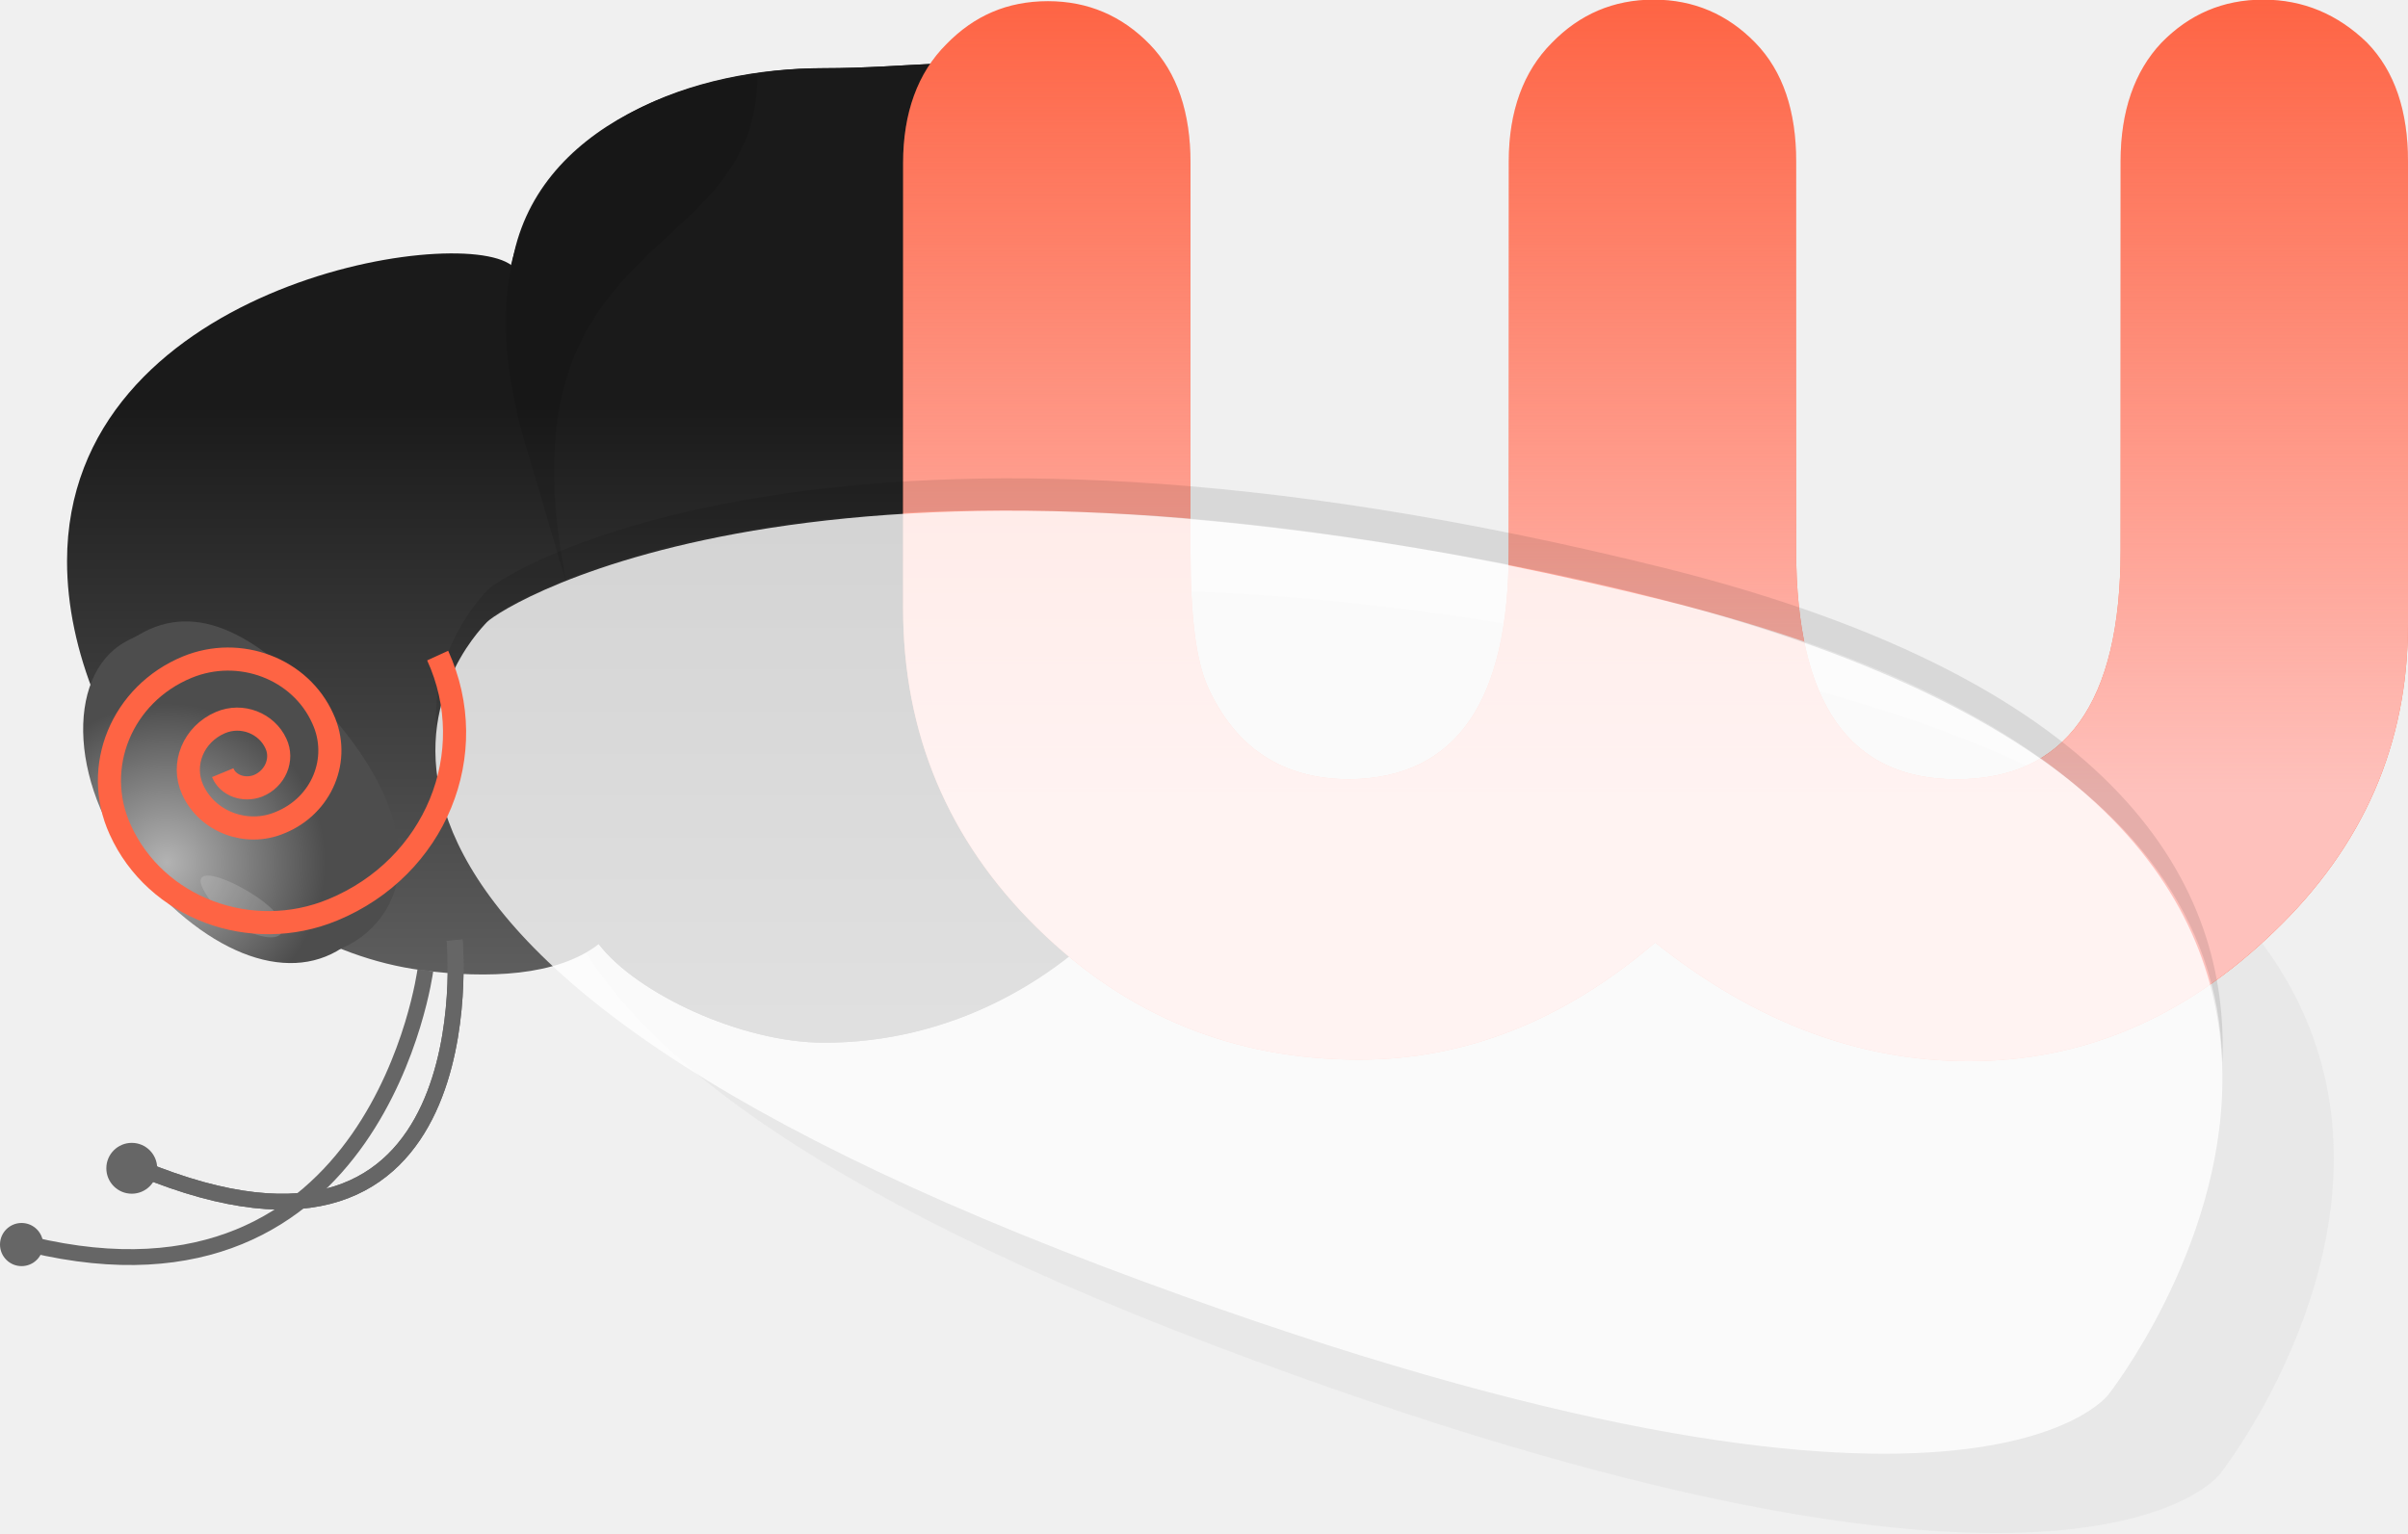
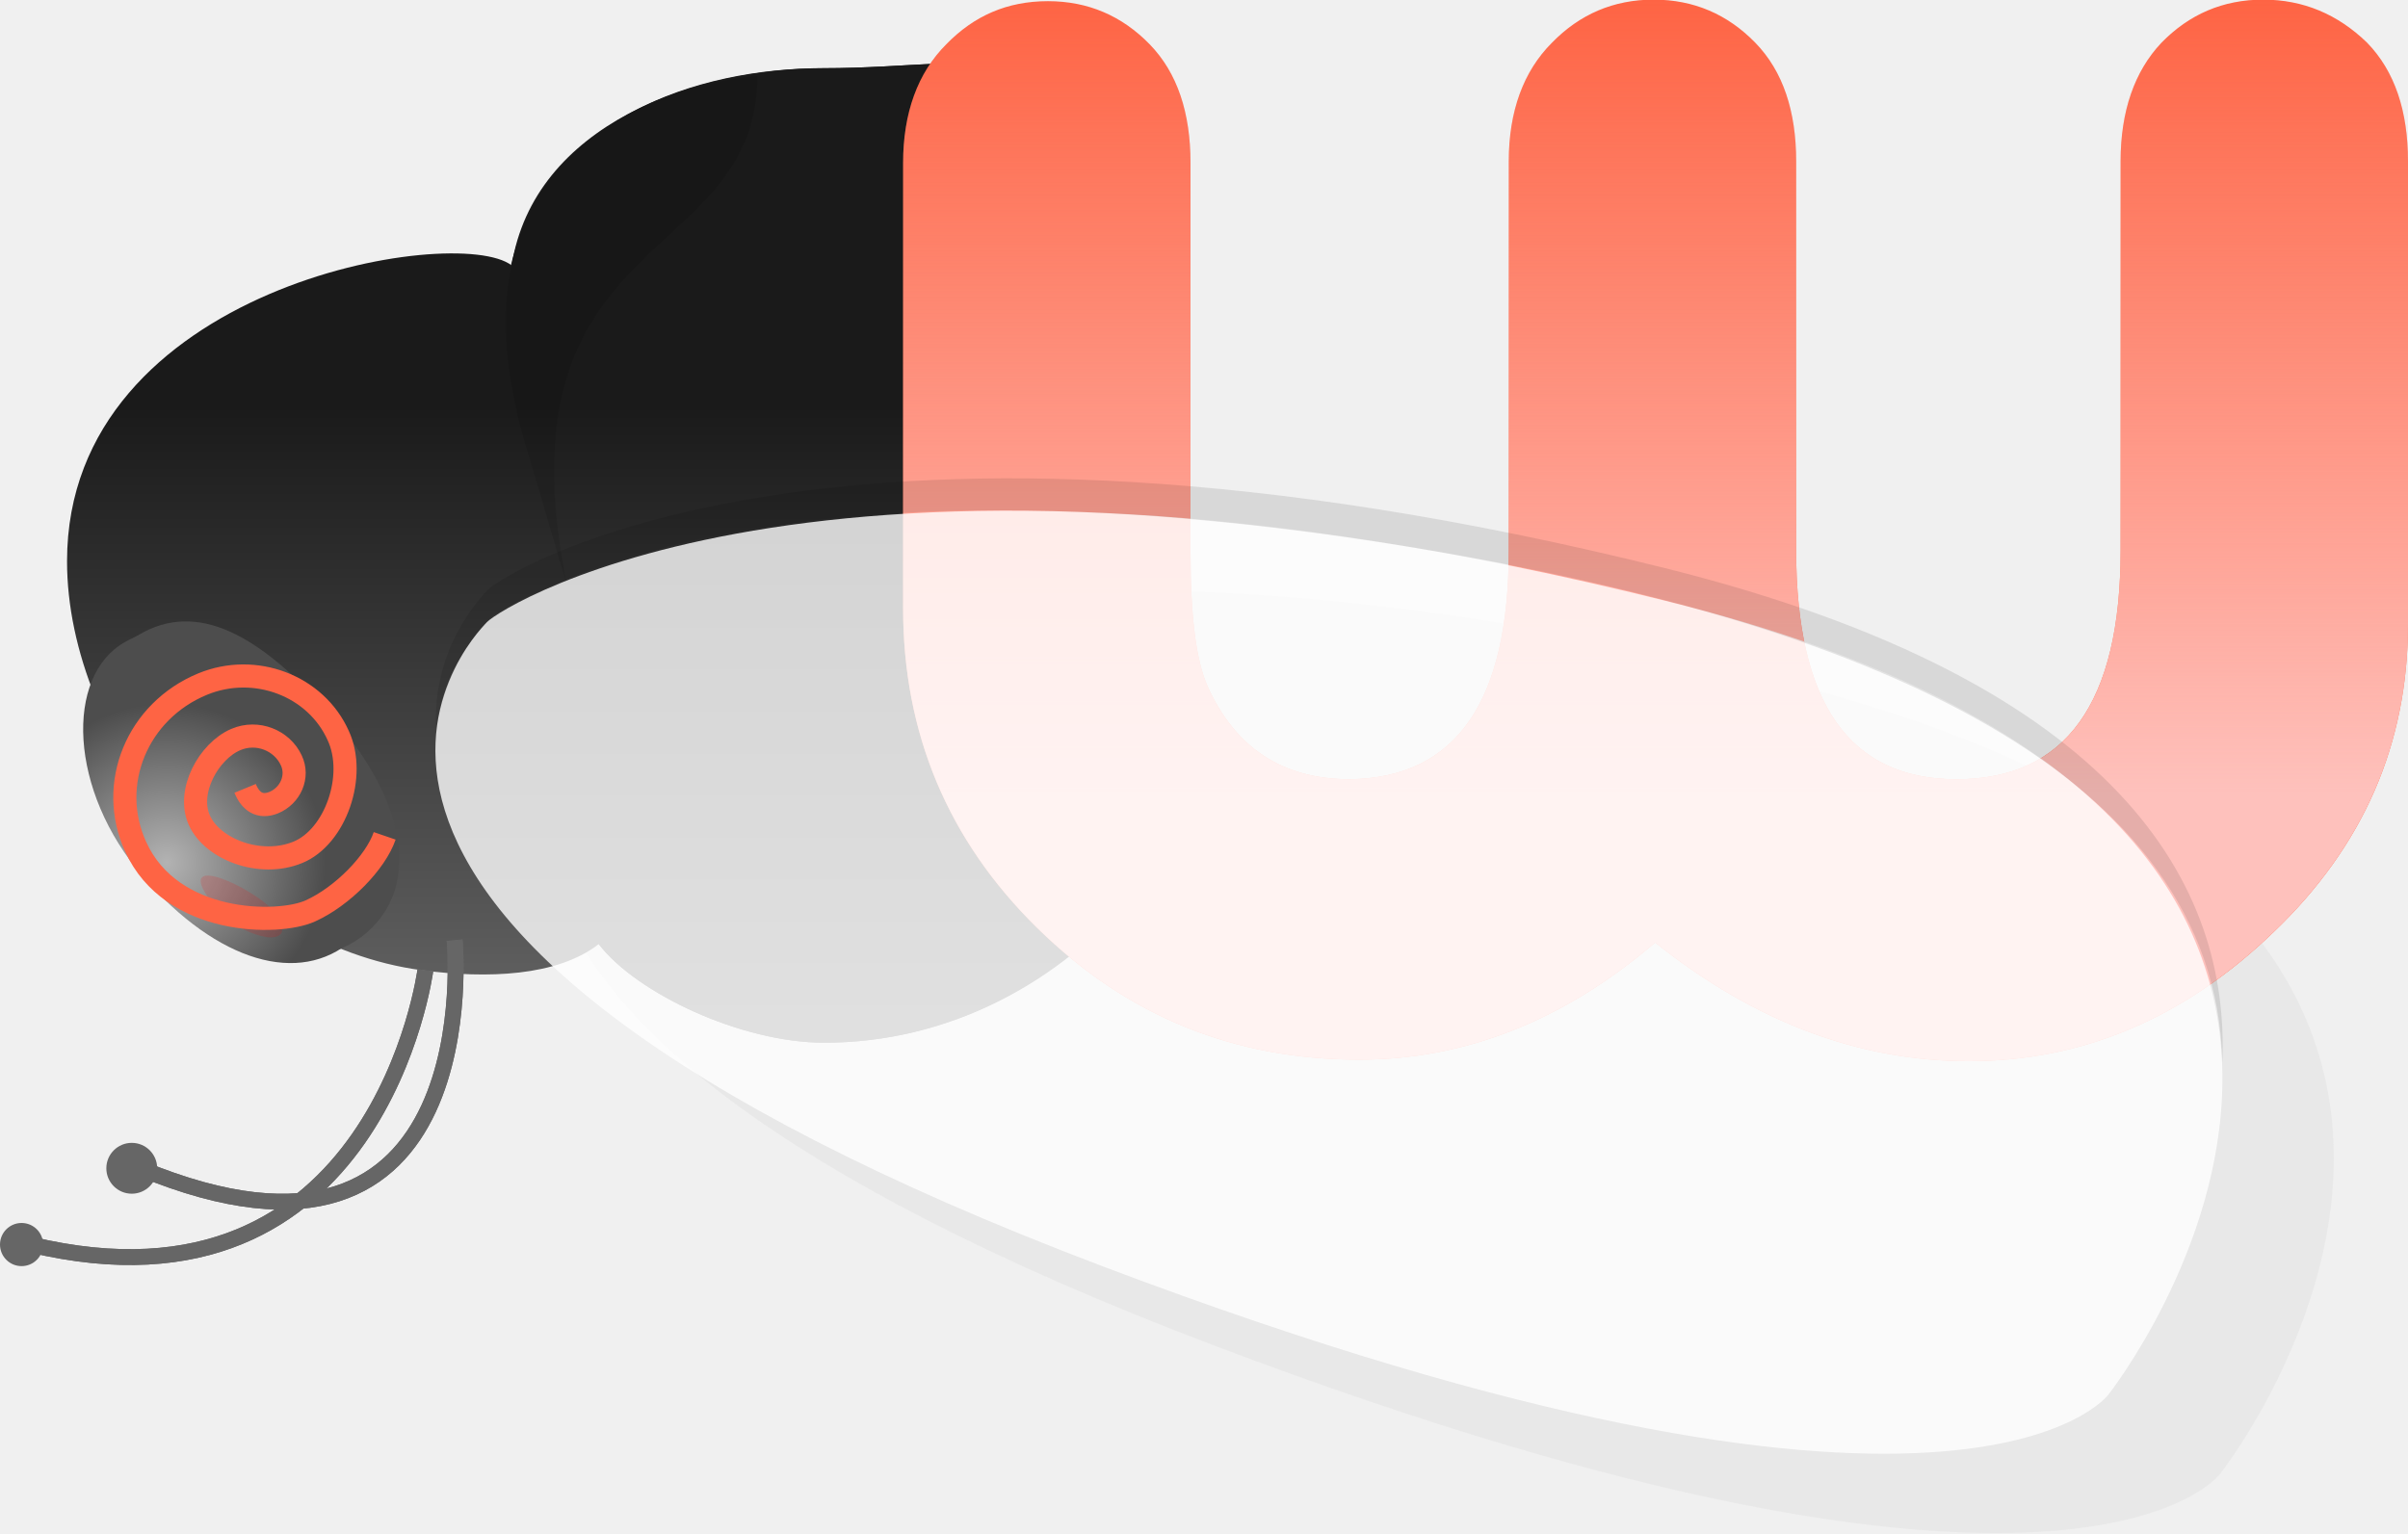
<svg xmlns="http://www.w3.org/2000/svg" version="1.1" id="Capa_1" x="0px" y="0px" viewBox="0 0 312.5 199.1" style="enable-background:new 0 0 312.5 199.1;" xml:space="preserve">
-   <style type="text/css">
- 	.st0{opacity:0.75;fill-rule:evenodd;clip-rule:evenodd;fill:#E6E6E6;enable-background:new    ;}
- 	.st1{fill:url(#SVGID_1_);}
- 	.st2{fill:url(#SVGID_2_);}
- 	.st3{opacity:0.1;fill-rule:evenodd;clip-rule:evenodd;enable-background:new    ;}
- 	.st4{fill-rule:evenodd;clip-rule:evenodd;fill:#FE6444;}
- 	.st5{fill-rule:evenodd;clip-rule:evenodd;fill:url(#SVGID_3_);}
- 	.st6{opacity:0.8;fill-rule:evenodd;clip-rule:evenodd;fill:#FFFFFF;enable-background:new    ;}
- 	.st7{fill-rule:evenodd;clip-rule:evenodd;fill:#4D4D4D;}
- 	.st8{fill-rule:evenodd;clip-rule:evenodd;fill:url(#SVGID_4_);}
- 	.st9{fill:none;stroke:#666666;stroke-miterlimit:3.864;}
- 	.st10{fill:none;stroke:#666666;stroke-width:2.058;stroke-miterlimit:3.864;}
- 	.st11{fill-rule:evenodd;clip-rule:evenodd;fill:#666666;}
- 	.st12{opacity:0.15;fill-rule:evenodd;clip-rule:evenodd;fill:#FFFFFF;enable-background:new    ;}
- 	.st13{fill:none;stroke:#FE6444;stroke-width:3;stroke-miterlimit:10;}
+   <defs id="defs20" />
+   <style type="text/css" id="style1">
+   .backwing{opacity:0.75;fill-rule:evenodd;clip-rule:evenodd;fill:#E6E6E6;enable-background:new;}
+   .head{fill:url(#SVGID_1_);}
+   .torax{fill:url(#SVGID_2_);}
+   .wingshadow{opacity:0.1;fill-rule:evenodd;clip-rule:evenodd;enable-background:new;}
+   .toraxshadow{opacity:0.1;fill-rule:evenodd;clip-rule:evenodd;enable-background:new;}
+   .mabdoment{fill-rule:evenodd;clip-rule:evenodd;fill:#FE6444;}
+   .mgradient{fill-rule:evenodd;clip-rule:evenodd;fill:url(#SVGID_3_);}
+   .wing{opacity:0.8;fill-rule:evenodd;clip-rule:evenodd;fill:#FFFFFF;enable-background:new;}
+   .eyeshadow{fill-rule:evenodd;clip-rule:evenodd;fill:#4D4D4D;}
+   .eye{fill-rule:evenodd;clip-rule:evenodd;fill:url(#SVGID_4_);}
+   .antenna{fill:none;stroke:#666666;stroke-width:2.058;stroke-miterlimit:3.864;}
+   .antennatip{fill-rule:evenodd;clip-rule:evenodd;fill:#666666;}
+   .eyehilight{opacity:0.15;fill-rule:evenodd;clip-rule:evenodd;fill:#FF0000;enable-background:new;}
+   .eyespiral{fill:none;stroke:#FE6444;stroke-width:3;stroke-miterlimit:10;}
+   .spin { transform-origin: 50% 50%; transform-box: fill-box; animation: spin 1.2s linear infinite; }
+   @keyframes spin { 0% { transform: rotate(0deg); } 100% { transform: rotate(360deg); } }
+   .backwing, .wing, .wingshadow { transform-origin: 0% 0%; transform-box: fill-box; animation: vibrate 5.5s linear infinite; }
+   @keyframes vibrate {
+     0% { transform: rotate(0deg); }
+     3% { transform: rotate(3deg); }
+     5% { transform: rotate(-5deg); }
+     7% { transform: rotate(3deg); }
+     9% { transform: rotate(-5deg); }
+     11% { transform: rotate(3deg); }
+     12% { transform: rotate(0deg); }
+     100% { transform: rotate(0deg); }
+  } }
</style>
-   <g transform="translate(-372.9 -149.8479)">
-     <path class="st0" d="M661,341.2c0,0-18.9,25.5-130.3-16.6c-118.1-44.7-82.1-81.6-80.1-83.7s45.3-29.6,152.8-2.8   C719.6,267,661,341.2,661,341.2z" />
+   <g transform="translate(-372.9 -149.8479)" id="g20">
+     <path class="backwing" d="M661,341.2c0,0-18.9,25.5-130.3-16.6c-118.1-44.7-82.1-81.6-80.1-83.7s45.3-29.6,152.8-2.8   C719.6,267,661,341.2,661,341.2z" id="path1" />
    <linearGradient id="SVGID_1_" gradientUnits="userSpaceOnUse" x1="1053.835" y1="340.759" x2="1053.835" y2="213.548" gradientTransform="matrix(-1 0 0 -1 1506.1 498.7479)">
-       <stop offset="0" style="stop-color:#1A1A1A" />
-       <stop offset="0.35" style="stop-color:#1A1A1A" />
-       <stop offset="1" style="stop-color:#666666" />
+       <stop offset="0" style="stop-color:#1A1A1A" id="stop1" />
+       <stop offset="0.35" style="stop-color:#1A1A1A" id="stop2" />
+       <stop offset="1" style="stop-color:#666666" id="stop3" />
    </linearGradient>
-     <path class="st1" d="M450.6,272.4c-5.4,4.2-14.5,4.5-22.9,3.4c-25.2-3.3-46.1-29.9-46.1-53.1c0-35.7,50.6-43.9,57.7-38.4   c2.9-18.3,23.9-25.6,40.5-25.6c10.9,0,19.7-1.6,26.9,0c1.3,90.6,23.3,95.3,13.9,106.6c-10.2,12.3-24.7,19.9-40.7,19.9   C469.1,285.2,455.5,278.8,450.6,272.4L450.6,272.4z" />
+     <path class="head" d="M450.6,272.4c-5.4,4.2-14.5,4.5-22.9,3.4c-25.2-3.3-46.1-29.9-46.1-53.1c0-35.7,50.6-43.9,57.7-38.4   c2.9-18.3,23.9-25.6,40.5-25.6c10.9,0,19.7-1.6,26.9,0c1.3,90.6,23.3,95.3,13.9,106.6c-10.2,12.3-24.7,19.9-40.7,19.9   C469.1,285.2,455.5,278.8,450.6,272.4L450.6,272.4z" id="path3" />
    <linearGradient id="SVGID_2_" gradientUnits="userSpaceOnUse" x1="1025.418" y1="340.759" x2="1025.418" y2="213.548" gradientTransform="matrix(-1 0 0 -1 1506.1 498.7479)">
-       <stop offset="0" style="stop-color:#1A1A1A" />
-       <stop offset="0.35" style="stop-color:#1A1A1A" />
-       <stop offset="1" style="stop-color:#666666" />
+       <stop offset="0" style="stop-color:#1A1A1A" id="stop4" />
+       <stop offset="0.35" style="stop-color:#1A1A1A" id="stop5" />
+       <stop offset="1" style="stop-color:#666666" id="stop6" />
    </linearGradient>
-     <path class="st2" d="M450.6,272.4c4.9,6.4,18.5,12.8,29.2,12.8c16.1,0,30.5-7.7,40.7-19.9c9.4-11.3-12.6-16-13.9-106.6   c-7.1-1.6-15.9,0-26.9,0c-16.5,0-36,6.6-40.5,25.6c-3.5,14.9,7.9,38.6,9,51.4C450.4,258.2,449.3,257,450.6,272.4z" />
-     <g>
-       <path class="st3" d="M471.2,159.7c0,0-44.9,2.6-29.4,50.2l4.7,16C436.9,179.1,471.2,184.8,471.2,159.7L471.2,159.7z" />
-       <path class="st4" d="M568.7,221.3v-50.5c0-6.5,1.9-11.7,5.6-15.4c3.6-3.7,8-5.6,13.2-5.6s9.6,1.9,13.2,5.6s5.3,8.9,5.3,15.4v50.5    c0,19.8,6.9,29.7,20.8,29.7c14.2,0,21.3-9.9,21.3-29.7v-50.5c0-6.5,1.8-11.7,5.3-15.4c3.6-3.7,8-5.6,13.2-5.6s9.7,1.9,13.5,5.6    c3.6,3.7,5.3,8.9,5.3,15.4v60.1c0,15.5-5.8,28.8-17.4,39.9c-11.6,11.2-24.8,16.8-39.6,16.8c-14.2,0-27.8-5.1-40.7-15.4    c-11.8,10.1-24.6,15.2-38.4,15.2c-16.3,0-30.2-5.7-41.8-17.1s-17.4-25.3-17.4-41.5V171c0-6.5,1.9-11.7,5.6-15.4    c3.6-3.7,7.9-5.6,13.2-5.6c5.2,0,9.6,1.9,13.2,5.6s5.3,8.9,5.3,15.4v50.5c0,8.2,0.7,14,2.2,17.4c3.6,8,9.7,12.1,18.5,12.1    C561.9,250.8,568.7,240.9,568.7,221.3L568.7,221.3z" />
+     <path class="torax" d="M450.6,272.4c4.9,6.4,18.5,12.8,29.2,12.8c16.1,0,30.5-7.7,40.7-19.9c9.4-11.3-12.6-16-13.9-106.6   c-7.1-1.6-15.9,0-26.9,0c-16.5,0-36,6.6-40.5,25.6c-3.5,14.9,7.9,38.6,9,51.4C450.4,258.2,449.3,257,450.6,272.4z" id="path6" />
+     <g id="g13">
+       <path class="toraxshadow" d="M471.2,159.7c0,0-44.9,2.6-29.4,50.2l4.7,16C436.9,179.1,471.2,184.8,471.2,159.7L471.2,159.7z" id="path7" />
+       <path class="mabdoment" d="M568.7,221.3v-50.5c0-6.5,1.9-11.7,5.6-15.4c3.6-3.7,8-5.6,13.2-5.6s9.6,1.9,13.2,5.6s5.3,8.9,5.3,15.4v50.5    c0,19.8,6.9,29.7,20.8,29.7c14.2,0,21.3-9.9,21.3-29.7v-50.5c0-6.5,1.8-11.7,5.3-15.4c3.6-3.7,8-5.6,13.2-5.6s9.7,1.9,13.5,5.6    c3.6,3.7,5.3,8.9,5.3,15.4v60.1c0,15.5-5.8,28.8-17.4,39.9c-11.6,11.2-24.8,16.8-39.6,16.8c-14.2,0-27.8-5.1-40.7-15.4    c-11.8,10.1-24.6,15.2-38.4,15.2c-16.3,0-30.2-5.7-41.8-17.1s-17.4-25.3-17.4-41.5V171c0-6.5,1.9-11.7,5.6-15.4    c3.6-3.7,7.9-5.6,13.2-5.6c5.2,0,9.6,1.9,13.2,5.6s5.3,8.9,5.3,15.4v50.5c0,8.2,0.7,14,2.2,17.4c3.6,8,9.7,12.1,18.5,12.1    C561.9,250.8,568.7,240.9,568.7,221.3L568.7,221.3z" id="path8" />
      <linearGradient id="SVGID_3_" gradientUnits="userSpaceOnUse" x1="918.35" y1="211.148" x2="918.35" y2="348.948" gradientTransform="matrix(-1 0 0 -1 1506.1 498.7479)">
-         <stop offset="0" style="stop-color:#FEC1BC" />
-         <stop offset="0.252" style="stop-color:#FEC1BC" />
-         <stop offset="1" style="stop-color:#FEC1BC;stop-opacity:0" />
+         <stop offset="0" style="stop-color:#FEC1BC" id="stop8" />
+         <stop offset="0.252" style="stop-color:#FEC1BC" id="stop9" />
+         <stop offset="1" style="stop-color:#FEC1BC;stop-opacity:0" id="stop10" />
      </linearGradient>
-       <path class="st5" d="M568.7,221.3v-50.5c0-6.5,1.9-11.7,5.6-15.4c3.6-3.7,8-5.6,13.2-5.6s9.6,1.9,13.2,5.6s5.3,8.9,5.3,15.4v50.5    c0,19.8,6.9,29.7,20.8,29.7c14.2,0,21.3-9.9,21.3-29.7v-50.5c0-6.5,1.8-11.7,5.3-15.4c3.6-3.7,8-5.6,13.2-5.6s9.7,1.9,13.5,5.6    c3.6,3.7,5.3,8.9,5.3,15.4v60.1c0,15.5-5.8,28.8-17.4,39.9c-11.6,11.2-24.8,16.8-39.6,16.8c-14.2,0-27.8-5.1-40.7-15.4    c-11.8,10.1-24.6,15.2-38.4,15.2c-16.3,0-30.2-5.7-41.8-17.1s-17.4-25.3-17.4-41.5V171c0-6.5,1.9-11.7,5.6-15.4    c3.6-3.7,7.9-5.6,13.2-5.6c5.2,0,9.6,1.9,13.2,5.6s5.3,8.9,5.3,15.4v50.5c0,8.2,0.7,14,2.2,17.4c3.6,8,9.7,12.1,18.5,12.1    C561.9,250.8,568.7,240.9,568.7,221.3L568.7,221.3z" />
-       <path class="st6" d="M646.5,330.9c0,0-18.9,25.5-130.3-16.6c-118.1-44.7-82.1-81.6-80.1-83.7s45.3-29.6,152.8-2.8    C705.2,256.7,646.5,330.9,646.5,330.9z" />
-       <path class="st7" d="M416.2,243.1c9.7,11.2,11.1,21.9,4.3,27.8s-17.4,2.9-27.1-8.2c-9.7-11.2-10.2-26.1-2.4-30.5    C398.4,227.9,406.5,231.9,416.2,243.1L416.2,243.1z" />
+       <path class="mgradient" d="M568.7,221.3v-50.5c0-6.5,1.9-11.7,5.6-15.4c3.6-3.7,8-5.6,13.2-5.6s9.6,1.9,13.2,5.6s5.3,8.9,5.3,15.4v50.5    c0,19.8,6.9,29.7,20.8,29.7c14.2,0,21.3-9.9,21.3-29.7v-50.5c0-6.5,1.8-11.7,5.3-15.4c3.6-3.7,8-5.6,13.2-5.6s9.7,1.9,13.5,5.6    c3.6,3.7,5.3,8.9,5.3,15.4v60.1c0,15.5-5.8,28.8-17.4,39.9c-11.6,11.2-24.8,16.8-39.6,16.8c-14.2,0-27.8-5.1-40.7-15.4    c-11.8,10.1-24.6,15.2-38.4,15.2c-16.3,0-30.2-5.7-41.8-17.1s-17.4-25.3-17.4-41.5V171c0-6.5,1.9-11.7,5.6-15.4    c3.6-3.7,7.9-5.6,13.2-5.6c5.2,0,9.6,1.9,13.2,5.6s5.3,8.9,5.3,15.4v50.5c0,8.2,0.7,14,2.2,17.4c3.6,8,9.7,12.1,18.5,12.1    C561.9,250.8,568.7,240.9,568.7,221.3L568.7,221.3z" id="path10" />
+       <path class="wing" d="M646.5,330.9c0,0-18.9,25.5-130.3-16.6c-118.1-44.7-82.1-81.6-80.1-83.7s45.3-29.6,152.8-2.8    C705.2,256.7,646.5,330.9,646.5,330.9z" id="path11" />
+       <path class="eyeshadow" d="M416.2,243.1c9.7,11.2,11.1,21.9,4.3,27.8s-17.4,2.9-27.1-8.2c-9.7-11.2-10.2-26.1-2.4-30.5    C398.4,227.9,406.5,231.9,416.2,243.1L416.2,243.1z" id="path12" />
      <radialGradient id="SVGID_4_" cx="1111.588" cy="236.945" r="20.632" gradientTransform="matrix(-1 0 0 -1 1506.1 498.7479)" gradientUnits="userSpaceOnUse">
-         <stop offset="0" style="stop-color:#B3B3B3" />
-         <stop offset="1" style="stop-color:#4D4D4D" />
+         <stop offset="0" style="stop-color:#B3B3B3" id="stop12" />
+         <stop offset="1" style="stop-color:#4D4D4D" id="stop13" />
      </radialGradient>
-       <path class="st8" d="M414.3,244.1c9.7,11.2,11.1,21.9,4.3,27.8s-17.4,2.9-27.1-8.2c-9.7-11.2-10.2-26.1-2.4-30.5    C396.6,228.9,404.6,232.9,414.3,244.1L414.3,244.1z" />
+       <path class="eye" d="M414.3,244.1c9.7,11.2,11.1,21.9,4.3,27.8s-17.4,2.9-27.1-8.2c-9.7-11.2-10.2-26.1-2.4-30.5    C396.6,228.9,404.6,232.9,414.3,244.1L414.3,244.1z" id="path13" />
    </g>
-     <path class="st9" d="M428.1,275.8c0,0-6.1,46.4-51.2,35.6" />
-     <path class="st10" d="M428.1,275.8c0,0-6.1,46.4-51.2,35.6" />
-     <path class="st10" d="M431.9,271.9c0,0,4.6,48.4-40.8,29.6" />
-     <path class="st10" d="M431.9,271.9c0,0,4.6,48.4-40.8,29.6" />
-     <g>
-       <circle class="st11" cx="375.7" cy="311.4" r="2.8" />
-       <circle class="st11" cx="390" cy="301.5" r="3.3" />
-       <path class="st3" d="M429.5,244.5c-0.6-10.6,5.9-17.2,6.7-18.1c2-2.1,45.3-29.6,152.8-2.8c59.7,14.9,73.3,41.7,72.3,64.2    c-0.8-38.1-46.9-56.4-98.2-65.7c-70.8-12.8-109.1-2.7-126.3,7.7C430.5,235.9,429.5,244.5,429.5,244.5L429.5,244.5z" />
-       <path class="st12" d="M407.6,271.5c0,0-5-0.5-8.1-5.8c-3.1-5.2,7.6,0.1,9.4,3C410.9,272,407.6,271.5,407.6,271.5z" />
+     <path class="antenna" d="M428.1,275.8c0,0-6.1,46.4-51.2,35.6" id="path14" />
+     <path class="antenna" d="M428.1,275.8c0,0-6.1,46.4-51.2,35.6" id="path15" />
+     <path class="antenna" d="M431.9,271.9c0,0,4.6,48.4-40.8,29.6" id="path16" />
+     <path class="antenna" d="M431.9,271.9c0,0,4.6,48.4-40.8,29.6" id="path17" />
+     <g id="g19">
+       <circle class="antennatip" cx="375.7" cy="311.4" r="2.8" id="circle17" />
+       <circle class="antennatip" cx="390" cy="301.5" r="3.3" id="circle18" />
+       <path class="wingshadow" d="M429.5,244.5c-0.6-10.6,5.9-17.2,6.7-18.1c2-2.1,45.3-29.6,152.8-2.8c59.7,14.9,73.3,41.7,72.3,64.2    c-0.8-38.1-46.9-56.4-98.2-65.7c-70.8-12.8-109.1-2.7-126.3,7.7C430.5,235.9,429.5,244.5,429.5,244.5L429.5,244.5z" id="path18" />
+       <path class="eyehilight" d="M407.6,271.5c0,0-5-0.5-8.1-5.8c-3.1-5.2,7.6,0.1,9.4,3C410.9,272,407.6,271.5,407.6,271.5z" id="path19" />
    </g>
  </g>
-   <path class="st13" d="M56.8,85.1c5.8,12.7-0.3,27.5-13.6,33c-10.6,4.4-23-0.2-27.6-10.4c-3.7-8.1,0.2-17.6,8.7-21.1  c6.8-2.8,14.7,0.2,17.6,6.7c2.4,5.2-0.1,11.3-5.6,13.5c-4.3,1.8-9.4-0.1-11.3-4.3c-1.5-3.3,0.1-7.2,3.6-8.7c2.8-1.2,6,0.1,7.2,2.7  c1,2.1-0.1,4.6-2.3,5.5c-1.8,0.7-3.9,0-4.6-1.7" />
+   <path class="eyespiral spin" d="m 49.922,108.5 c -1.18,3.444 -5.458,7.849 -9.656,9.748 C 36.067,120.146 22.2,120.097 17.6,109.897 c -3.7,-8.1 0.2,-17.6 8.7,-21.1 6.8,-2.8 14.7,0.2 17.6,6.7 2.4,5.2 -0.356,13.145 -5.256,15.145 -4.9,2 -11.065,-0.4 -12.765,-4.15 C 24.179,102.742 27.1,97.497 30.6,95.997 c 2.8,-1.2 6,0.1 7.2,2.7 1,2.1 -0.1,4.6 -2.3,5.5 -1.8,0.7 -2.991,-0.159 -3.691,-1.859" id="path20" />
</svg>
